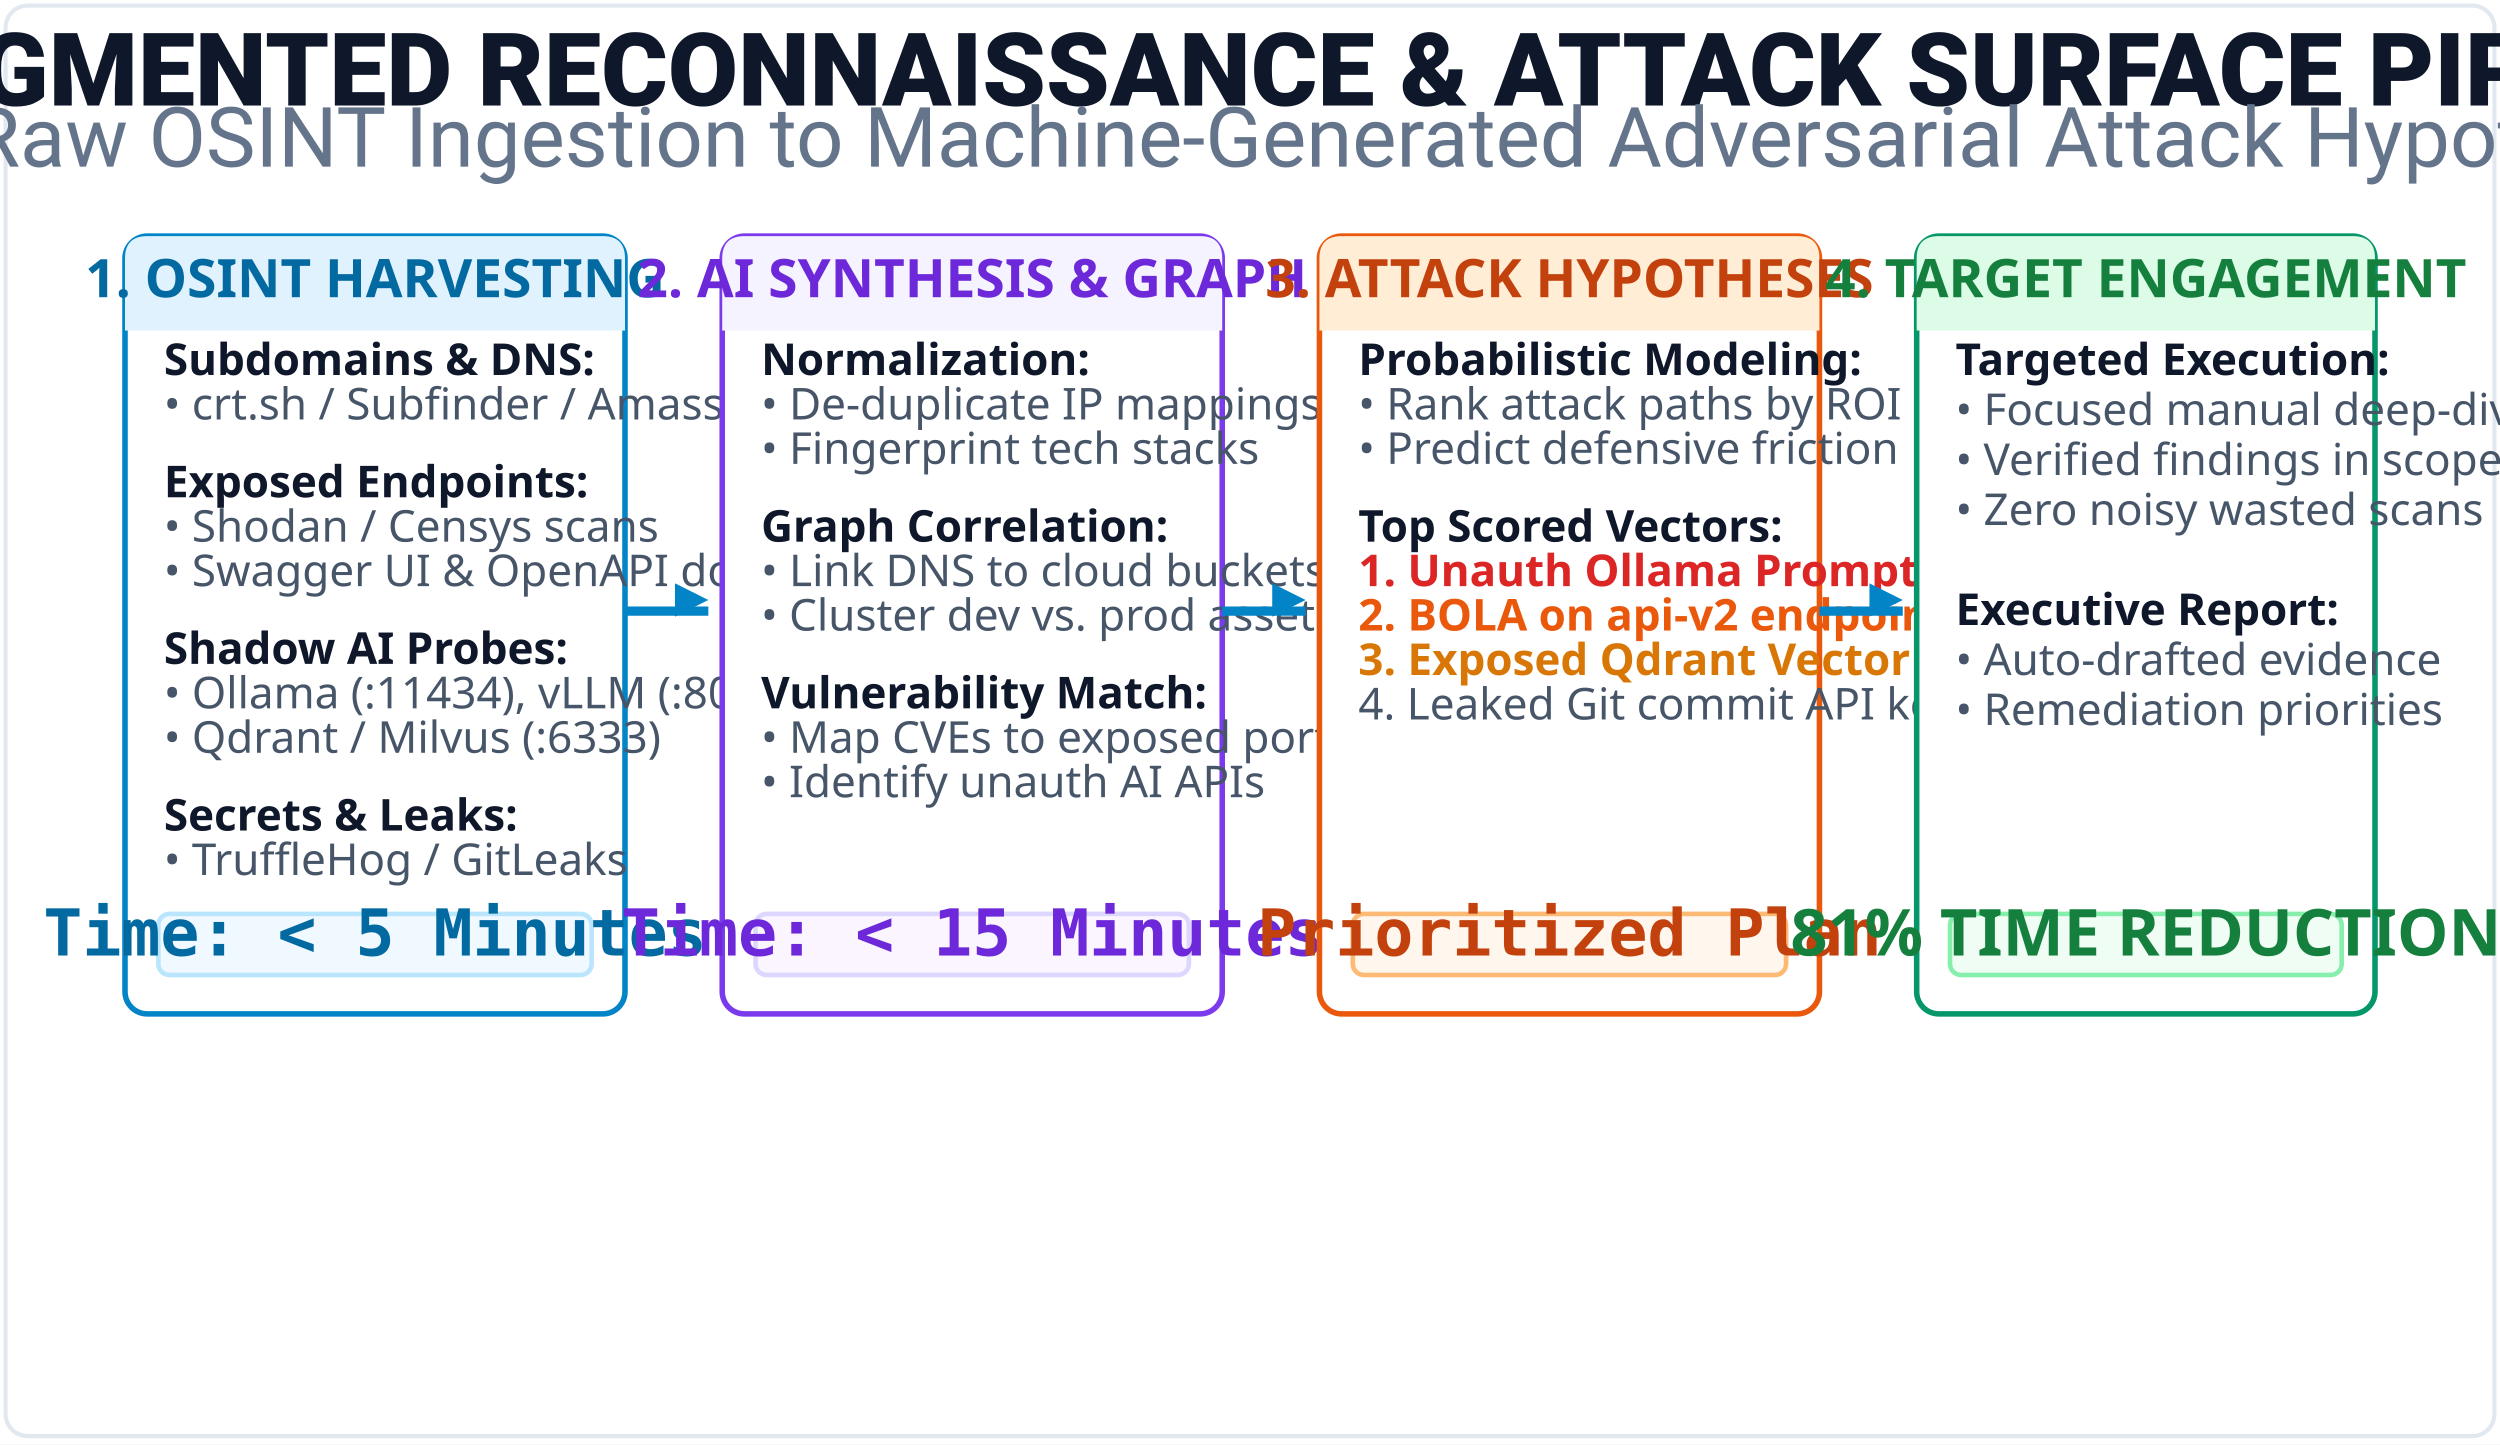
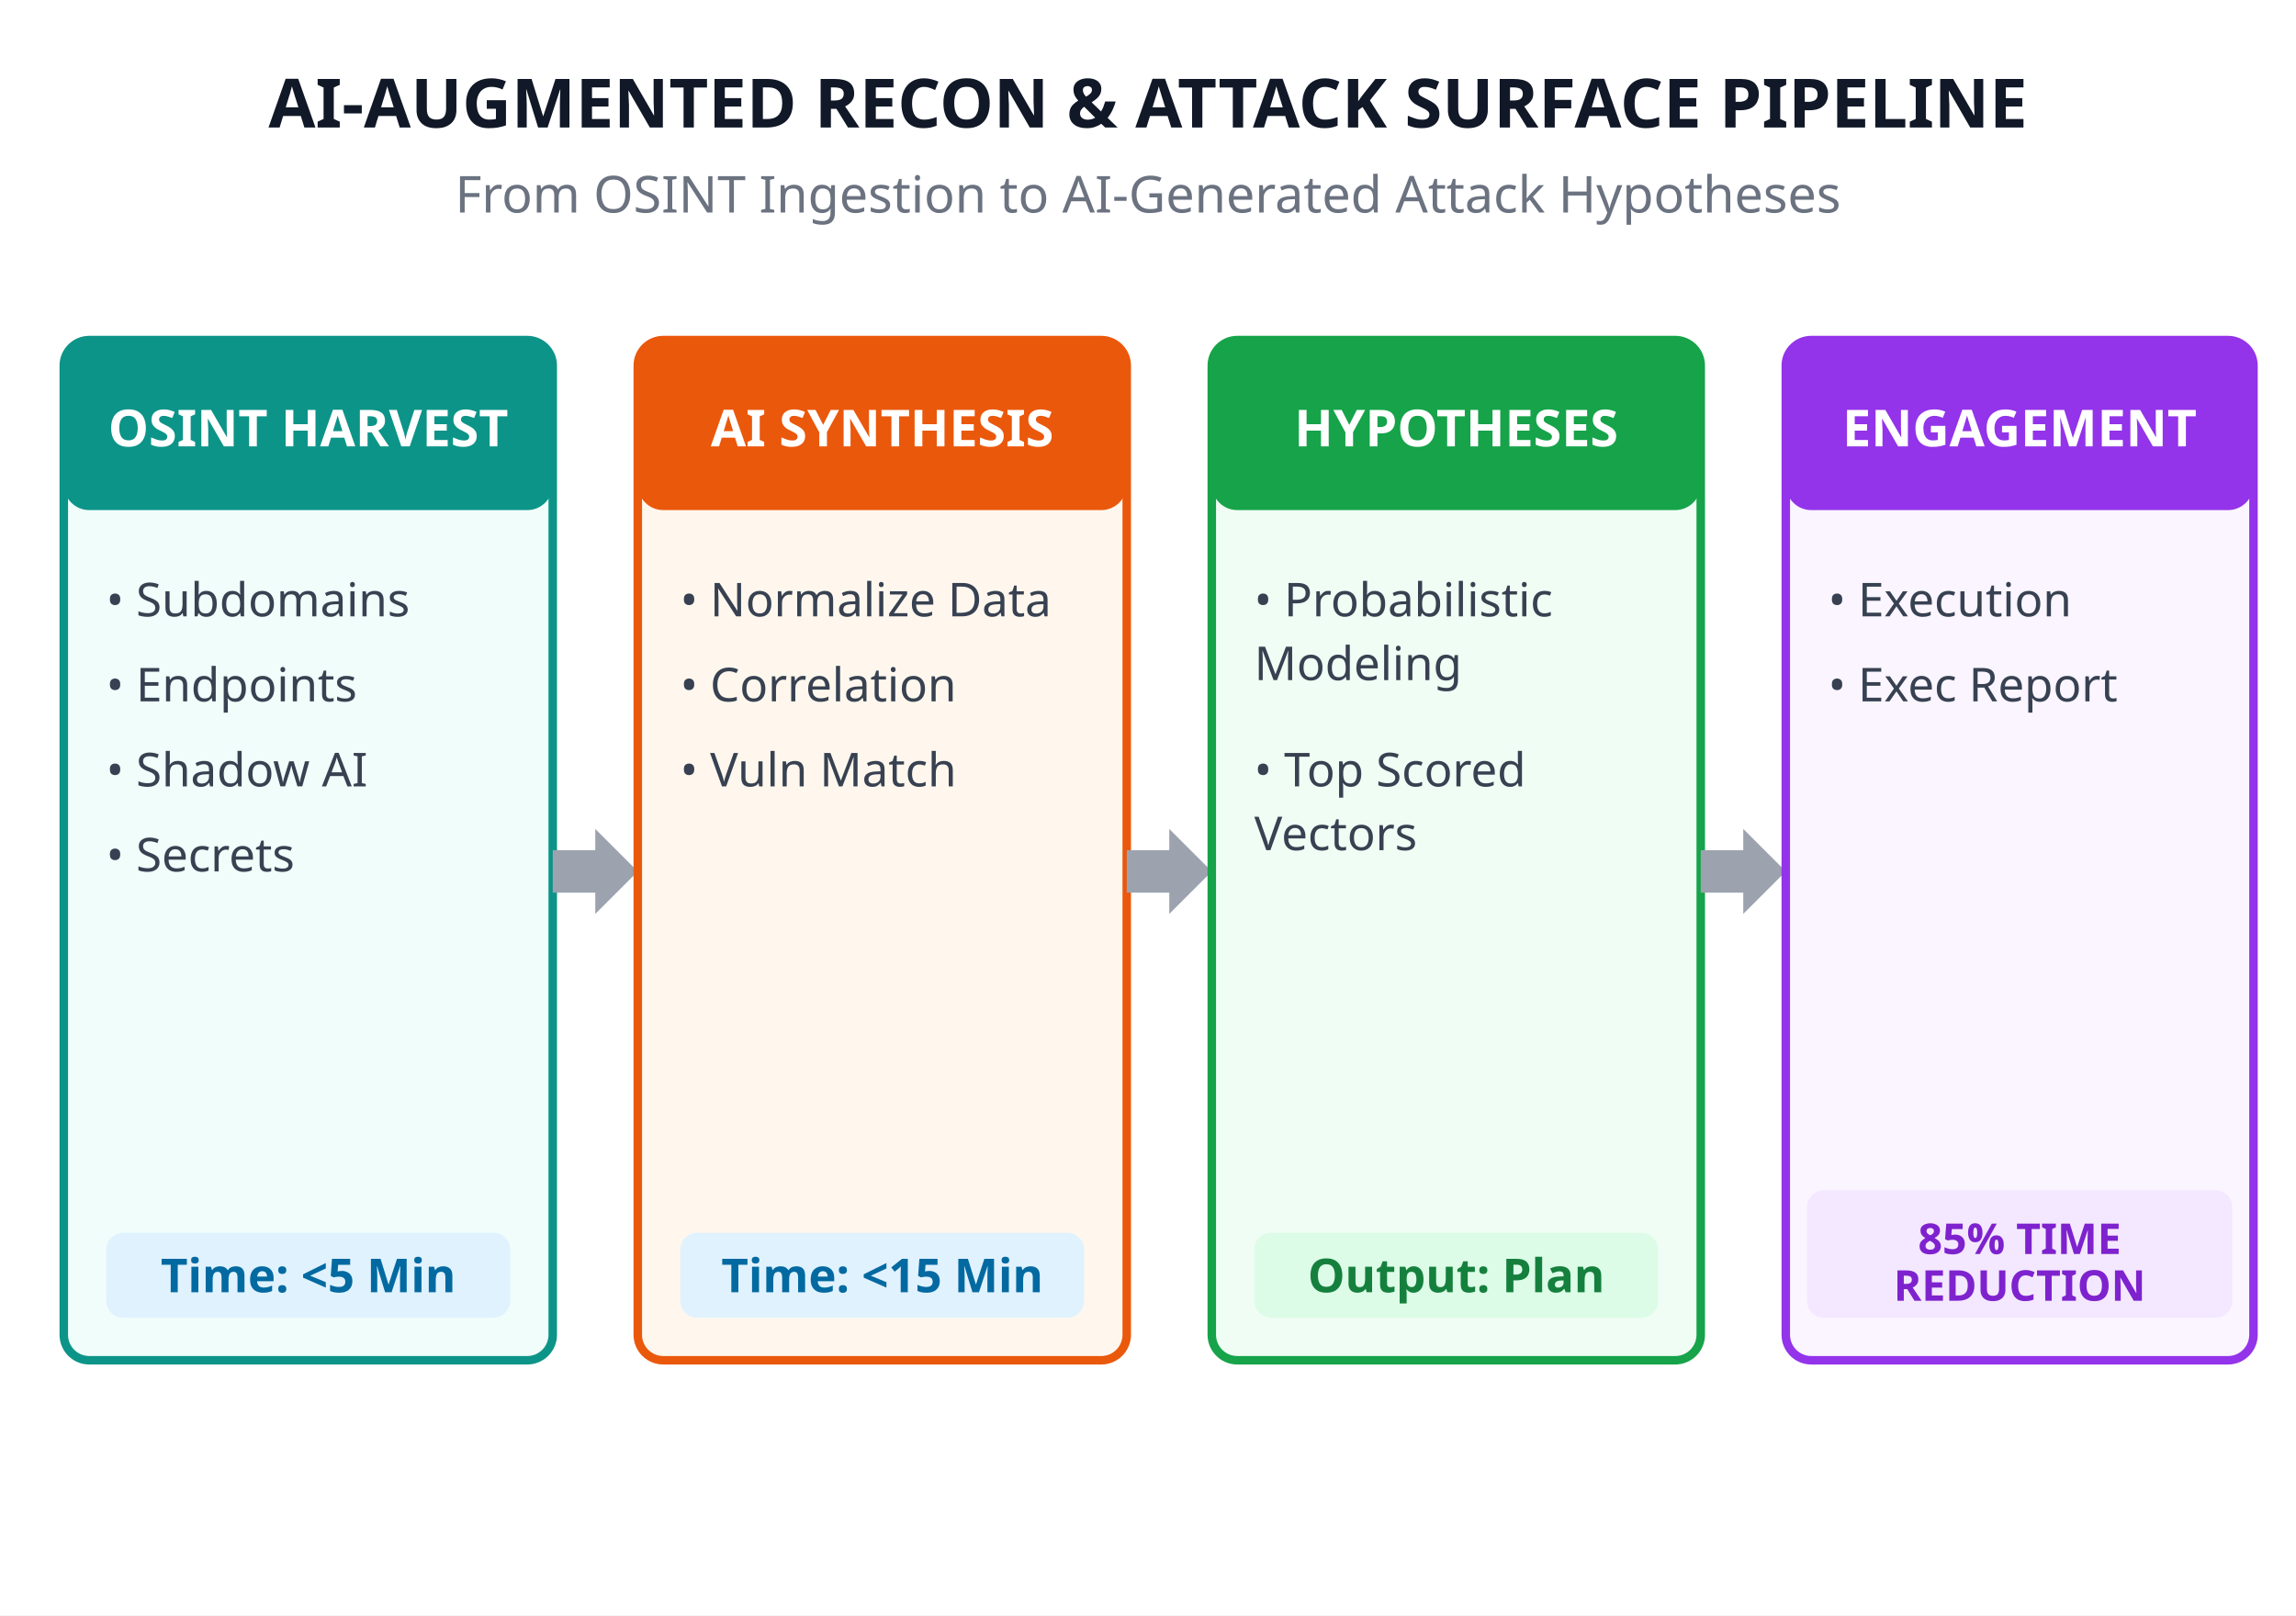
- <svg xmlns="http://www.w3.org/2000/svg" viewBox="0 0 540 312" width="100%" height="100%">
-   <defs>
-     <marker id="arr-recon" viewBox="0 0 10 10" refX="6" refY="5" markerWidth="6" markerHeight="6" orient="auto">
-       <path d="M 0 0 L 6 3 L 0 6 z" fill="#0284c7" />
-     </marker>
-   </defs>
-   <rect width="540" height="312" fill="#ffffff" />
-   <rect width="537.6" height="309" x="1.2" y="1.2" fill="none" stroke="#e2e8f0" stroke-width="0.9" rx="4.8" />
-   <text x="270" y="22.8" fill="#0f172a" font-family="-apple-system, BlinkMacSystemFont, 'Segoe UI', Roboto, sans-serif" font-size="22" font-weight="800" text-anchor="middle">AI-AUGMENTED RECONNAISSANCE &amp; ATTACK SURFACE PIPELINE</text>
-   <text x="270" y="36" fill="#64748b" font-family="-apple-system, BlinkMacSystemFont, 'Segoe UI', Roboto, sans-serif" font-size="18" text-anchor="middle">From Raw OSINT Ingestion to Machine-Generated Adversarial Attack Hypotheses</text>
-   <g transform="translate(27, 51)">
-     <rect width="108" height="168" fill="#ffffff" stroke="#0284c7" stroke-width="1.2" rx="4.8" />
-     <path d="M 0 4.8 Q 0 0 4.8 0 L 103.2 0 Q 108 0 108 4.8 L 108 20.4 L 0 20.4 Z" fill="#e0f2fe" />
-     <text x="54" y="13.2" fill="#0369a1" font-family="sans-serif" font-size="11.5" font-weight="800" text-anchor="middle">1. OSINT HARVESTING</text>
-     <g transform="translate(8.4, 30)" font-family="sans-serif" font-size="9.5" fill="#475569">
-       <text x="0" y="0" font-weight="700" fill="#0f172a">Subdomains &amp; DNS:</text>
-       <text x="0" y="9.6">• crt.sh / Subfinder / Amass</text>
-       <text x="0" y="26.4" font-weight="700" fill="#0f172a">Exposed Endpoints:</text>
-       <text x="0" y="36">• Shodan / Censys scans</text>
-       <text x="0" y="45.6">• Swagger UI &amp; OpenAPI docs</text>
-       <text x="0" y="62.4" font-weight="700" fill="#0f172a">Shadow AI Probes:</text>
-       <text x="0" y="72">• Ollama (:11434), vLLM (:8000)</text>
-       <text x="0" y="81.6">• Qdrant / Milvus (:6333)</text>
-       <text x="0" y="98.4" font-weight="700" fill="#0f172a">Secrets &amp; Leaks:</text>
-       <text x="0" y="108">• TruffleHog / GitLeaks</text>
-     </g>
-     <rect x="7.2" y="146.4" width="93.6" height="13.2" fill="#f0f9ff" stroke="#bae6fd" rx="2.4" />
-     <text x="54" y="155.4" fill="#0369a1" font-family="monospace" font-size="14" font-weight="700" text-anchor="middle">Time: &lt; 5 Minutes</text>
-   </g>
-   <line x1="135" y1="132" x2="153" y2="132" stroke="#0284c7" stroke-width="2" marker-end="url(#arr-recon)" />
-   <g transform="translate(156, 51)">
-     <rect width="108" height="168" fill="#ffffff" stroke="#7c3aed" stroke-width="1.2" rx="4.8" />
-     <path d="M 0 4.8 Q 0 0 4.8 0 L 103.2 0 Q 108 0 108 4.8 L 108 20.4 L 0 20.4 Z" fill="#f5f3ff" />
-     <text x="54" y="13.2" fill="#6d28d9" font-family="sans-serif" font-size="11.5" font-weight="800" text-anchor="middle">2. AI SYNTHESIS &amp; GRAPH</text>
-     <g transform="translate(8.4, 30)" font-family="sans-serif" font-size="9.5" fill="#475569">
-       <text x="0" y="0" font-weight="700" fill="#0f172a">Normalization:</text>
-       <text x="0" y="9.6">• De-duplicate IP mappings</text>
-       <text x="0" y="19.2">• Fingerprint tech stacks</text>
-       <text x="0" y="36" font-weight="700" fill="#0f172a">Graph Correlation:</text>
-       <text x="0" y="45.6">• Link DNS to cloud buckets</text>
-       <text x="0" y="55.2">• Cluster dev vs. prod assets</text>
-       <text x="0" y="72" font-weight="700" fill="#0f172a">Vulnerability Match:</text>
-       <text x="0" y="81.6">• Map CVEs to exposed ports</text>
-       <text x="0" y="91.2">• Identify unauth AI APIs</text>
-     </g>
-     <rect x="7.2" y="146.4" width="93.6" height="13.2" fill="#faf5ff" stroke="#ddd6fe" rx="2.4" />
-     <text x="54" y="155.4" fill="#6d28d9" font-family="monospace" font-size="14" font-weight="700" text-anchor="middle">Time: &lt; 15 Minutes</text>
-   </g>
-   <line x1="264" y1="132" x2="282" y2="132" stroke="#0284c7" stroke-width="2" marker-end="url(#arr-recon)" />
-   <g transform="translate(285, 51)">
-     <rect width="108" height="168" fill="#ffffff" stroke="#ea580c" stroke-width="1.2" rx="4.8" />
-     <path d="M 0 4.8 Q 0 0 4.8 0 L 103.2 0 Q 108 0 108 4.8 L 108 20.4 L 0 20.4 Z" fill="#ffedd5" />
-     <text x="54" y="13.2" fill="#c2410c" font-family="sans-serif" font-size="11.5" font-weight="800" text-anchor="middle">3. ATTACK HYPOTHESES</text>
-     <g transform="translate(8.4, 30)" font-family="sans-serif" font-size="9.5" fill="#475569">
-       <text x="0" y="0" font-weight="700" fill="#0f172a">Probabilistic Modeling:</text>
-       <text x="0" y="9.6">• Rank attack paths by ROI</text>
-       <text x="0" y="19.2">• Predict defensive friction</text>
-       <text x="0" y="36" font-weight="700" fill="#0f172a">Top Scored Vectors:</text>
-       <text x="0" y="45.6" fill="#dc2626" font-weight="700">1. Unauth Ollama Prompt RCE</text>
-       <text x="0" y="55.2" fill="#ea580c" font-weight="700">2. BOLA on api-v2 endpoint</text>
-       <text x="0" y="64.8" fill="#d97706" font-weight="700">3. Exposed Qdrant Vector DB</text>
-       <text x="0" y="74.4">4. Leaked Git commit API key</text>
-     </g>
-     <rect x="7.2" y="146.4" width="93.6" height="13.2" fill="#fff7ed" stroke="#fdba74" rx="2.4" />
-     <text x="54" y="155.4" fill="#c2410c" font-family="monospace" font-size="14" font-weight="700" text-anchor="middle">Prioritized Plan</text>
-   </g>
-   <line x1="393" y1="132" x2="411" y2="132" stroke="#0284c7" stroke-width="2" marker-end="url(#arr-recon)" />
-   <g transform="translate(414, 51)">
-     <rect width="99" height="168" fill="#ffffff" stroke="#059669" stroke-width="1.2" rx="4.8" />
-     <path d="M 0 4.8 Q 0 0 4.8 0 L 94.2 0 Q 99 0 99 4.8 L 99 20.4 L 0 20.4 Z" fill="#dcfce7" />
-     <text x="49.5" y="13.2" fill="#15803d" font-family="sans-serif" font-size="11.5" font-weight="800" text-anchor="middle">4. TARGET ENGAGEMENT</text>
-     <g transform="translate(8.4, 30)" font-family="sans-serif" font-size="9.5" fill="#475569">
-       <text x="0" y="0" font-weight="700" fill="#0f172a">Targeted Execution:</text>
-       <text x="0" y="10.8">• Focused manual deep-dive</text>
-       <text x="0" y="21.6">• Verified findings in scope</text>
-       <text x="0" y="32.4">• Zero noisy wasted scans</text>
-       <text x="0" y="54" font-weight="700" fill="#0f172a">Executive Report:</text>
-       <text x="0" y="64.8">• Auto-drafted evidence</text>
-       <text x="0" y="75.6">• Remediation priorities</text>
-     </g>
-     <rect x="7.2" y="146.4" width="84.6" height="13.2" fill="#f0fdf4" stroke="#86efac" rx="2.4" />
-     <text x="49.5" y="155.4" fill="#15803d" font-family="sans-serif" font-size="14" font-weight="800" text-anchor="middle">81% TIME REDUCTION</text>
-   </g>
+ <svg xmlns="http://www.w3.org/2000/svg" viewBox="0 0 540 380" width="100%" height="100%">
+   <rect width="100%" height="100%" fill="#ffffff" />
+   <text x="270" y="30" font-family="'Segoe UI', sans-serif" font-size="16px" font-weight="bold" text-anchor="middle" fill="#111827">AI-AUGMENTED RECON &amp; ATTACK SURFACE PIPELINE</text>
+   <text x="270" y="50" font-family="'Segoe UI', sans-serif" font-size="12px" text-anchor="middle" fill="#6B7280">From OSINT Ingestion to AI-Generated Attack Hypotheses</text>
+   <rect x="15" y="80" width="115" height="240" rx="6" fill="#F0FDFA" stroke="#0D9488" stroke-width="2" />
+   <rect x="15" y="80" width="115" height="40" rx="6" fill="#0D9488" />
+   <text x="72.5" y="105" font-family="'Segoe UI', sans-serif" font-size="12px" font-weight="bold" text-anchor="middle" fill="#ffffff">OSINT HARVEST</text>
+   <text x="25" y="145" font-family="'Segoe UI', sans-serif" font-size="11px" fill="#374151">• Subdomains</text>
+   <text x="25" y="165" font-family="'Segoe UI', sans-serif" font-size="11px" fill="#374151">• Endpoints</text>
+   <text x="25" y="185" font-family="'Segoe UI', sans-serif" font-size="11px" fill="#374151">• Shadow AI</text>
+   <text x="25" y="205" font-family="'Segoe UI', sans-serif" font-size="11px" fill="#374151">• Secrets</text>
+   <rect x="25" y="290" width="95" height="20" rx="4" fill="#E0F2FE" />
+   <text x="72.5" y="304" font-family="'Segoe UI', sans-serif" font-size="11px" font-weight="bold" text-anchor="middle" fill="#0369A1">Time: &lt;5 Min</text>
+   <path d="M 130 200 L 140 200 L 140 195 L 150 205 L 140 215 L 140 210 L 130 210 Z" fill="#9CA3AF" />
+   <rect x="150" y="80" width="115" height="240" rx="6" fill="#FFF7ED" stroke="#EA580C" stroke-width="2" />
+   <rect x="150" y="80" width="115" height="40" rx="6" fill="#EA580C" />
+   <text x="207.5" y="105" font-family="'Segoe UI', sans-serif" font-size="12px" font-weight="bold" text-anchor="middle" fill="#ffffff">AI SYNTHESIS</text>
+   <text x="160" y="145" font-family="'Segoe UI', sans-serif" font-size="11px" fill="#374151">• Normalize Data</text>
+   <text x="160" y="165" font-family="'Segoe UI', sans-serif" font-size="11px" fill="#374151">• Correlation</text>
+   <text x="160" y="185" font-family="'Segoe UI', sans-serif" font-size="11px" fill="#374151">• Vuln Match</text>
+   <rect x="160" y="290" width="95" height="20" rx="4" fill="#E0F2FE" />
+   <text x="207.5" y="304" font-family="'Segoe UI', sans-serif" font-size="11px" font-weight="bold" text-anchor="middle" fill="#0369A1">Time: &lt;15 Min</text>
+   <path d="M 265 200 L 275 200 L 275 195 L 285 205 L 275 215 L 275 210 L 265 210 Z" fill="#9CA3AF" />
+   <rect x="285" y="80" width="115" height="240" rx="6" fill="#F0FDF4" stroke="#16A34A" stroke-width="2" />
+   <rect x="285" y="80" width="115" height="40" rx="6" fill="#16A34A" />
+   <text x="342.5" y="105" font-family="'Segoe UI', sans-serif" font-size="12px" font-weight="bold" text-anchor="middle" fill="#ffffff">HYPOTHESES</text>
+   <text x="295" y="145" font-family="'Segoe UI', sans-serif" font-size="11px" fill="#374151">• Probabilistic</text>
+   <text x="295" y="160" font-family="'Segoe UI', sans-serif" font-size="11px" fill="#374151">  Modeling</text>
+   <text x="295" y="185" font-family="'Segoe UI', sans-serif" font-size="11px" fill="#374151">• Top Scored</text>
+   <text x="295" y="200" font-family="'Segoe UI', sans-serif" font-size="11px" fill="#374151">  Vectors</text>
+   <rect x="295" y="290" width="95" height="20" rx="4" fill="#DCFCE7" />
+   <text x="342.5" y="304" font-family="'Segoe UI', sans-serif" font-size="11px" font-weight="bold" text-anchor="middle" fill="#15803D">Output: Plan</text>
+   <path d="M 400 200 L 410 200 L 410 195 L 420 205 L 410 215 L 410 210 L 400 210 Z" fill="#9CA3AF" />
+   <rect x="420" y="80" width="110" height="240" rx="6" fill="#FAF5FF" stroke="#9333EA" stroke-width="2" />
+   <rect x="420" y="80" width="110" height="40" rx="6" fill="#9333EA" />
+   <text x="475" y="105" font-family="'Segoe UI', sans-serif" font-size="12px" font-weight="bold" text-anchor="middle" fill="#ffffff">ENGAGEMENT</text>
+   <text x="430" y="145" font-family="'Segoe UI', sans-serif" font-size="11px" fill="#374151">• Execution</text>
+   <text x="430" y="165" font-family="'Segoe UI', sans-serif" font-size="11px" fill="#374151">• Exec Report</text>
+   <rect x="425" y="280" width="100" height="30" rx="4" fill="#F3E8FF" />
+   <text x="475" y="295" font-family="'Segoe UI', sans-serif" font-size="10px" font-weight="bold" text-anchor="middle" fill="#7E22CE">85% TIME</text>
+   <text x="475" y="306" font-family="'Segoe UI', sans-serif" font-size="10px" font-weight="bold" text-anchor="middle" fill="#7E22CE">REDUCTION</text>
</svg>
